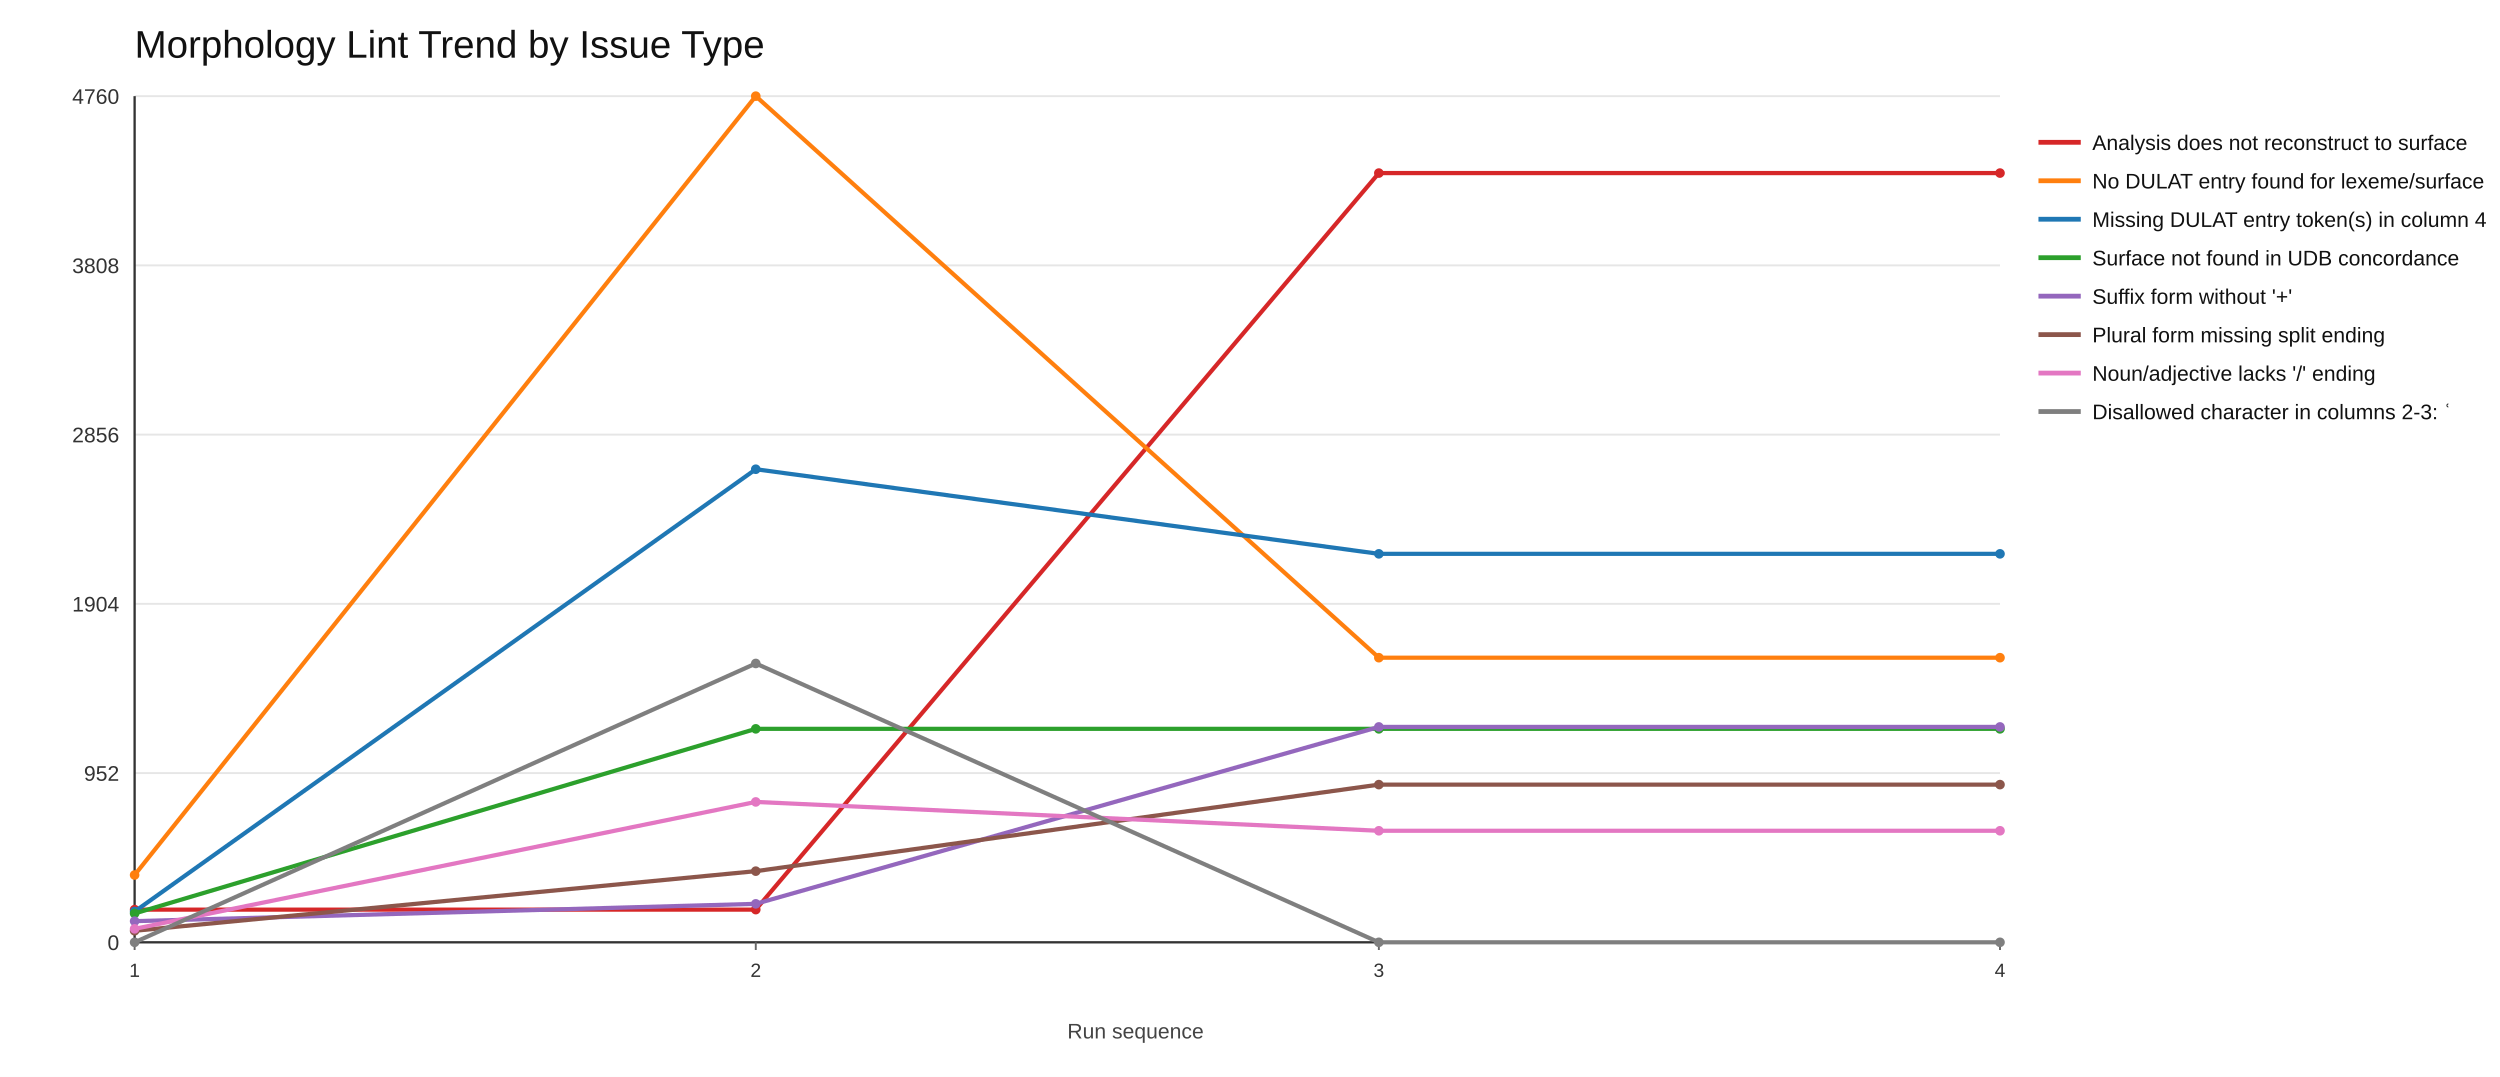
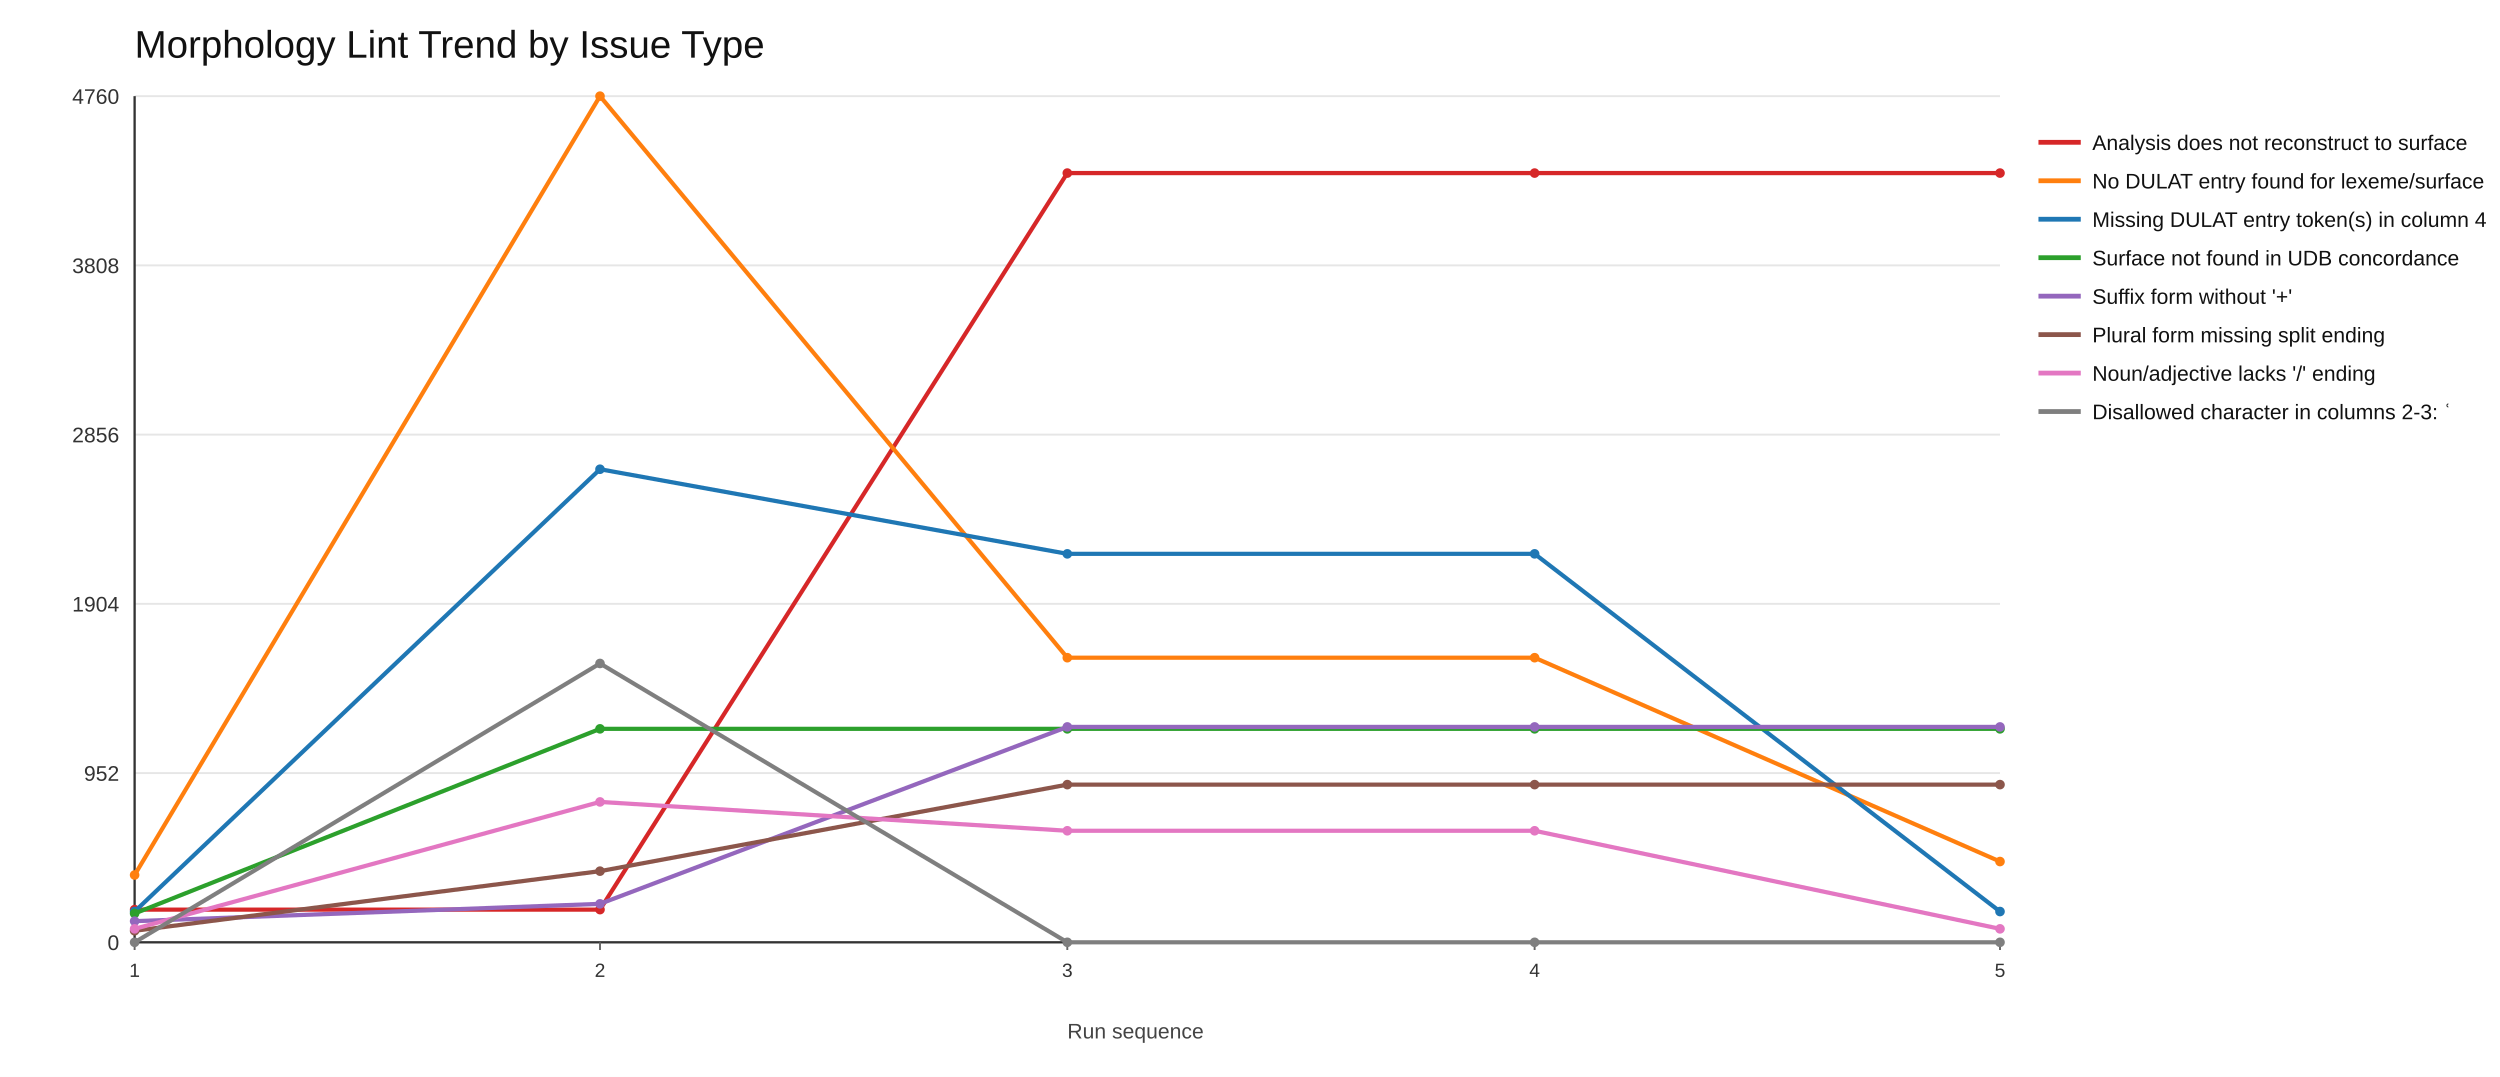
<svg xmlns="http://www.w3.org/2000/svg" width="1300" height="560">
  <rect x="0" y="0" width="1300" height="560" fill="#ffffff" />
  <text x="70" y="30" font-size="20" font-family="Arial" fill="#111">Morphology Lint Trend by Issue Type</text>
  <line x1="70" y1="490" x2="1040" y2="490" stroke="#e6e6e6" stroke-width="1" />
  <text x="62" y="494" font-size="11" font-family="Arial" fill="#333" text-anchor="end">0</text>
  <line x1="70" y1="402" x2="1040" y2="402" stroke="#e6e6e6" stroke-width="1" />
  <text x="62" y="406" font-size="11" font-family="Arial" fill="#333" text-anchor="end">952</text>
  <line x1="70" y1="314" x2="1040" y2="314" stroke="#e6e6e6" stroke-width="1" />
  <text x="62" y="318" font-size="11" font-family="Arial" fill="#333" text-anchor="end">1904</text>
  <line x1="70" y1="226" x2="1040" y2="226" stroke="#e6e6e6" stroke-width="1" />
  <text x="62" y="230" font-size="11" font-family="Arial" fill="#333" text-anchor="end">2856</text>
  <line x1="70" y1="138" x2="1040" y2="138" stroke="#e6e6e6" stroke-width="1" />
  <text x="62" y="142" font-size="11" font-family="Arial" fill="#333" text-anchor="end">3808</text>
  <line x1="70" y1="50" x2="1040" y2="50" stroke="#e6e6e6" stroke-width="1" />
  <text x="62" y="54" font-size="11" font-family="Arial" fill="#333" text-anchor="end">4760</text>
  <line x1="70" y1="490" x2="1040" y2="490" stroke="#333" stroke-width="1.2" />
  <line x1="70" y1="50" x2="70" y2="490" stroke="#333" stroke-width="1.2" />
  <line x1="70" y1="490" x2="70" y2="494" stroke="#666" stroke-width="1" />
  <text x="70" y="508" font-size="10" font-family="Arial" fill="#333" text-anchor="middle">1</text>
-   <line x1="393" y1="490" x2="393" y2="494" stroke="#666" stroke-width="1" />
-   <text x="393" y="508" font-size="10" font-family="Arial" fill="#333" text-anchor="middle">2</text>
-   <line x1="717" y1="490" x2="717" y2="494" stroke="#666" stroke-width="1" />
-   <text x="717" y="508" font-size="10" font-family="Arial" fill="#333" text-anchor="middle">3</text>
+   <line x1="312" y1="490" x2="312" y2="494" stroke="#666" stroke-width="1" />
+   <text x="312" y="508" font-size="10" font-family="Arial" fill="#333" text-anchor="middle">2</text>
+   <line x1="555" y1="490" x2="555" y2="494" stroke="#666" stroke-width="1" />
+   <text x="555" y="508" font-size="10" font-family="Arial" fill="#333" text-anchor="middle">3</text>
+   <line x1="798" y1="490" x2="798" y2="494" stroke="#666" stroke-width="1" />
+   <text x="798" y="508" font-size="10" font-family="Arial" fill="#333" text-anchor="middle">4</text>
  <line x1="1040" y1="490" x2="1040" y2="494" stroke="#666" stroke-width="1" />
-   <text x="1040" y="508" font-size="10" font-family="Arial" fill="#333" text-anchor="middle">4</text>
-   <polyline fill="none" stroke="#d62728" stroke-width="2.2" points="70,473 393,473 717,90 1040,90" />
+   <text x="1040" y="508" font-size="10" font-family="Arial" fill="#333" text-anchor="middle">5</text>
+   <polyline fill="none" stroke="#d62728" stroke-width="2.2" points="70,473 312,473 555,90 798,90 1040,90" />
  <circle cx="70" cy="473" r="2.5" fill="#d62728" />
-   <circle cx="393" cy="473" r="2.5" fill="#d62728" />
-   <circle cx="717" cy="90" r="2.5" fill="#d62728" />
+   <circle cx="312" cy="473" r="2.5" fill="#d62728" />
+   <circle cx="555" cy="90" r="2.5" fill="#d62728" />
+   <circle cx="798" cy="90" r="2.5" fill="#d62728" />
  <circle cx="1040" cy="90" r="2.5" fill="#d62728" />
  <line x1="1060" y1="74" x2="1082" y2="74" stroke="#d62728" stroke-width="2.5" />
  <text x="1088" y="78" font-size="11" font-family="Arial" fill="#111">Analysis does not reconstruct to surface</text>
-   <polyline fill="none" stroke="#ff7f0e" stroke-width="2.2" points="70,455 393,50 717,342 1040,342" />
+   <polyline fill="none" stroke="#ff7f0e" stroke-width="2.2" points="70,455 312,50 555,342 798,342 1040,448" />
  <circle cx="70" cy="455" r="2.5" fill="#ff7f0e" />
-   <circle cx="393" cy="50" r="2.5" fill="#ff7f0e" />
-   <circle cx="717" cy="342" r="2.5" fill="#ff7f0e" />
-   <circle cx="1040" cy="342" r="2.5" fill="#ff7f0e" />
+   <circle cx="312" cy="50" r="2.5" fill="#ff7f0e" />
+   <circle cx="555" cy="342" r="2.5" fill="#ff7f0e" />
+   <circle cx="798" cy="342" r="2.5" fill="#ff7f0e" />
+   <circle cx="1040" cy="448" r="2.5" fill="#ff7f0e" />
  <line x1="1060" y1="94" x2="1082" y2="94" stroke="#ff7f0e" stroke-width="2.5" />
  <text x="1088" y="98" font-size="11" font-family="Arial" fill="#111">No DULAT entry found for lexeme/surface</text>
-   <polyline fill="none" stroke="#1f77b4" stroke-width="2.2" points="70,474 393,244 717,288 1040,288" />
+   <polyline fill="none" stroke="#1f77b4" stroke-width="2.2" points="70,474 312,244 555,288 798,288 1040,474" />
  <circle cx="70" cy="474" r="2.5" fill="#1f77b4" />
-   <circle cx="393" cy="244" r="2.5" fill="#1f77b4" />
-   <circle cx="717" cy="288" r="2.5" fill="#1f77b4" />
-   <circle cx="1040" cy="288" r="2.5" fill="#1f77b4" />
+   <circle cx="312" cy="244" r="2.5" fill="#1f77b4" />
+   <circle cx="555" cy="288" r="2.5" fill="#1f77b4" />
+   <circle cx="798" cy="288" r="2.5" fill="#1f77b4" />
+   <circle cx="1040" cy="474" r="2.5" fill="#1f77b4" />
  <line x1="1060" y1="114" x2="1082" y2="114" stroke="#1f77b4" stroke-width="2.5" />
  <text x="1088" y="118" font-size="11" font-family="Arial" fill="#111">Missing DULAT entry token(s) in column 4</text>
-   <polyline fill="none" stroke="#2ca02c" stroke-width="2.2" points="70,475 393,379 717,379 1040,379" />
+   <polyline fill="none" stroke="#2ca02c" stroke-width="2.2" points="70,475 312,379 555,379 798,379 1040,379" />
  <circle cx="70" cy="475" r="2.5" fill="#2ca02c" />
-   <circle cx="393" cy="379" r="2.5" fill="#2ca02c" />
-   <circle cx="717" cy="379" r="2.5" fill="#2ca02c" />
+   <circle cx="312" cy="379" r="2.5" fill="#2ca02c" />
+   <circle cx="555" cy="379" r="2.5" fill="#2ca02c" />
+   <circle cx="798" cy="379" r="2.5" fill="#2ca02c" />
  <circle cx="1040" cy="379" r="2.5" fill="#2ca02c" />
  <line x1="1060" y1="134" x2="1082" y2="134" stroke="#2ca02c" stroke-width="2.5" />
  <text x="1088" y="138" font-size="11" font-family="Arial" fill="#111">Surface not found in UDB concordance</text>
-   <polyline fill="none" stroke="#9467bd" stroke-width="2.2" points="70,479 393,470 717,378 1040,378" />
+   <polyline fill="none" stroke="#9467bd" stroke-width="2.2" points="70,479 312,470 555,378 798,378 1040,378" />
  <circle cx="70" cy="479" r="2.5" fill="#9467bd" />
-   <circle cx="393" cy="470" r="2.5" fill="#9467bd" />
-   <circle cx="717" cy="378" r="2.5" fill="#9467bd" />
+   <circle cx="312" cy="470" r="2.5" fill="#9467bd" />
+   <circle cx="555" cy="378" r="2.5" fill="#9467bd" />
+   <circle cx="798" cy="378" r="2.5" fill="#9467bd" />
  <circle cx="1040" cy="378" r="2.5" fill="#9467bd" />
  <line x1="1060" y1="154" x2="1082" y2="154" stroke="#9467bd" stroke-width="2.5" />
  <text x="1088" y="158" font-size="11" font-family="Arial" fill="#111">Suffix form without '+'</text>
-   <polyline fill="none" stroke="#8c564b" stroke-width="2.2" points="70,484 393,453 717,408 1040,408" />
+   <polyline fill="none" stroke="#8c564b" stroke-width="2.2" points="70,484 312,453 555,408 798,408 1040,408" />
  <circle cx="70" cy="484" r="2.5" fill="#8c564b" />
-   <circle cx="393" cy="453" r="2.5" fill="#8c564b" />
-   <circle cx="717" cy="408" r="2.5" fill="#8c564b" />
+   <circle cx="312" cy="453" r="2.5" fill="#8c564b" />
+   <circle cx="555" cy="408" r="2.5" fill="#8c564b" />
+   <circle cx="798" cy="408" r="2.5" fill="#8c564b" />
  <circle cx="1040" cy="408" r="2.5" fill="#8c564b" />
  <line x1="1060" y1="174" x2="1082" y2="174" stroke="#8c564b" stroke-width="2.5" />
  <text x="1088" y="178" font-size="11" font-family="Arial" fill="#111">Plural form missing split ending</text>
-   <polyline fill="none" stroke="#e377c2" stroke-width="2.2" points="70,483 393,417 717,432 1040,432" />
+   <polyline fill="none" stroke="#e377c2" stroke-width="2.2" points="70,483 312,417 555,432 798,432 1040,483" />
  <circle cx="70" cy="483" r="2.5" fill="#e377c2" />
-   <circle cx="393" cy="417" r="2.5" fill="#e377c2" />
-   <circle cx="717" cy="432" r="2.5" fill="#e377c2" />
-   <circle cx="1040" cy="432" r="2.5" fill="#e377c2" />
+   <circle cx="312" cy="417" r="2.5" fill="#e377c2" />
+   <circle cx="555" cy="432" r="2.5" fill="#e377c2" />
+   <circle cx="798" cy="432" r="2.5" fill="#e377c2" />
+   <circle cx="1040" cy="483" r="2.5" fill="#e377c2" />
  <line x1="1060" y1="194" x2="1082" y2="194" stroke="#e377c2" stroke-width="2.5" />
  <text x="1088" y="198" font-size="11" font-family="Arial" fill="#111">Noun/adjective lacks '/' ending</text>
-   <polyline fill="none" stroke="#7f7f7f" stroke-width="2.2" points="70,490 393,345 717,490 1040,490" />
+   <polyline fill="none" stroke="#7f7f7f" stroke-width="2.2" points="70,490 312,345 555,490 798,490 1040,490" />
  <circle cx="70" cy="490" r="2.5" fill="#7f7f7f" />
-   <circle cx="393" cy="345" r="2.5" fill="#7f7f7f" />
-   <circle cx="717" cy="490" r="2.5" fill="#7f7f7f" />
+   <circle cx="312" cy="345" r="2.5" fill="#7f7f7f" />
+   <circle cx="555" cy="490" r="2.5" fill="#7f7f7f" />
+   <circle cx="798" cy="490" r="2.5" fill="#7f7f7f" />
  <circle cx="1040" cy="490" r="2.5" fill="#7f7f7f" />
  <line x1="1060" y1="214" x2="1082" y2="214" stroke="#7f7f7f" stroke-width="2.5" />
  <text x="1088" y="218" font-size="11" font-family="Arial" fill="#111">Disallowed character in columns 2-3: ʿ</text>
  <text x="555" y="540" font-size="11" font-family="Arial" fill="#444">Run sequence</text>
</svg>
